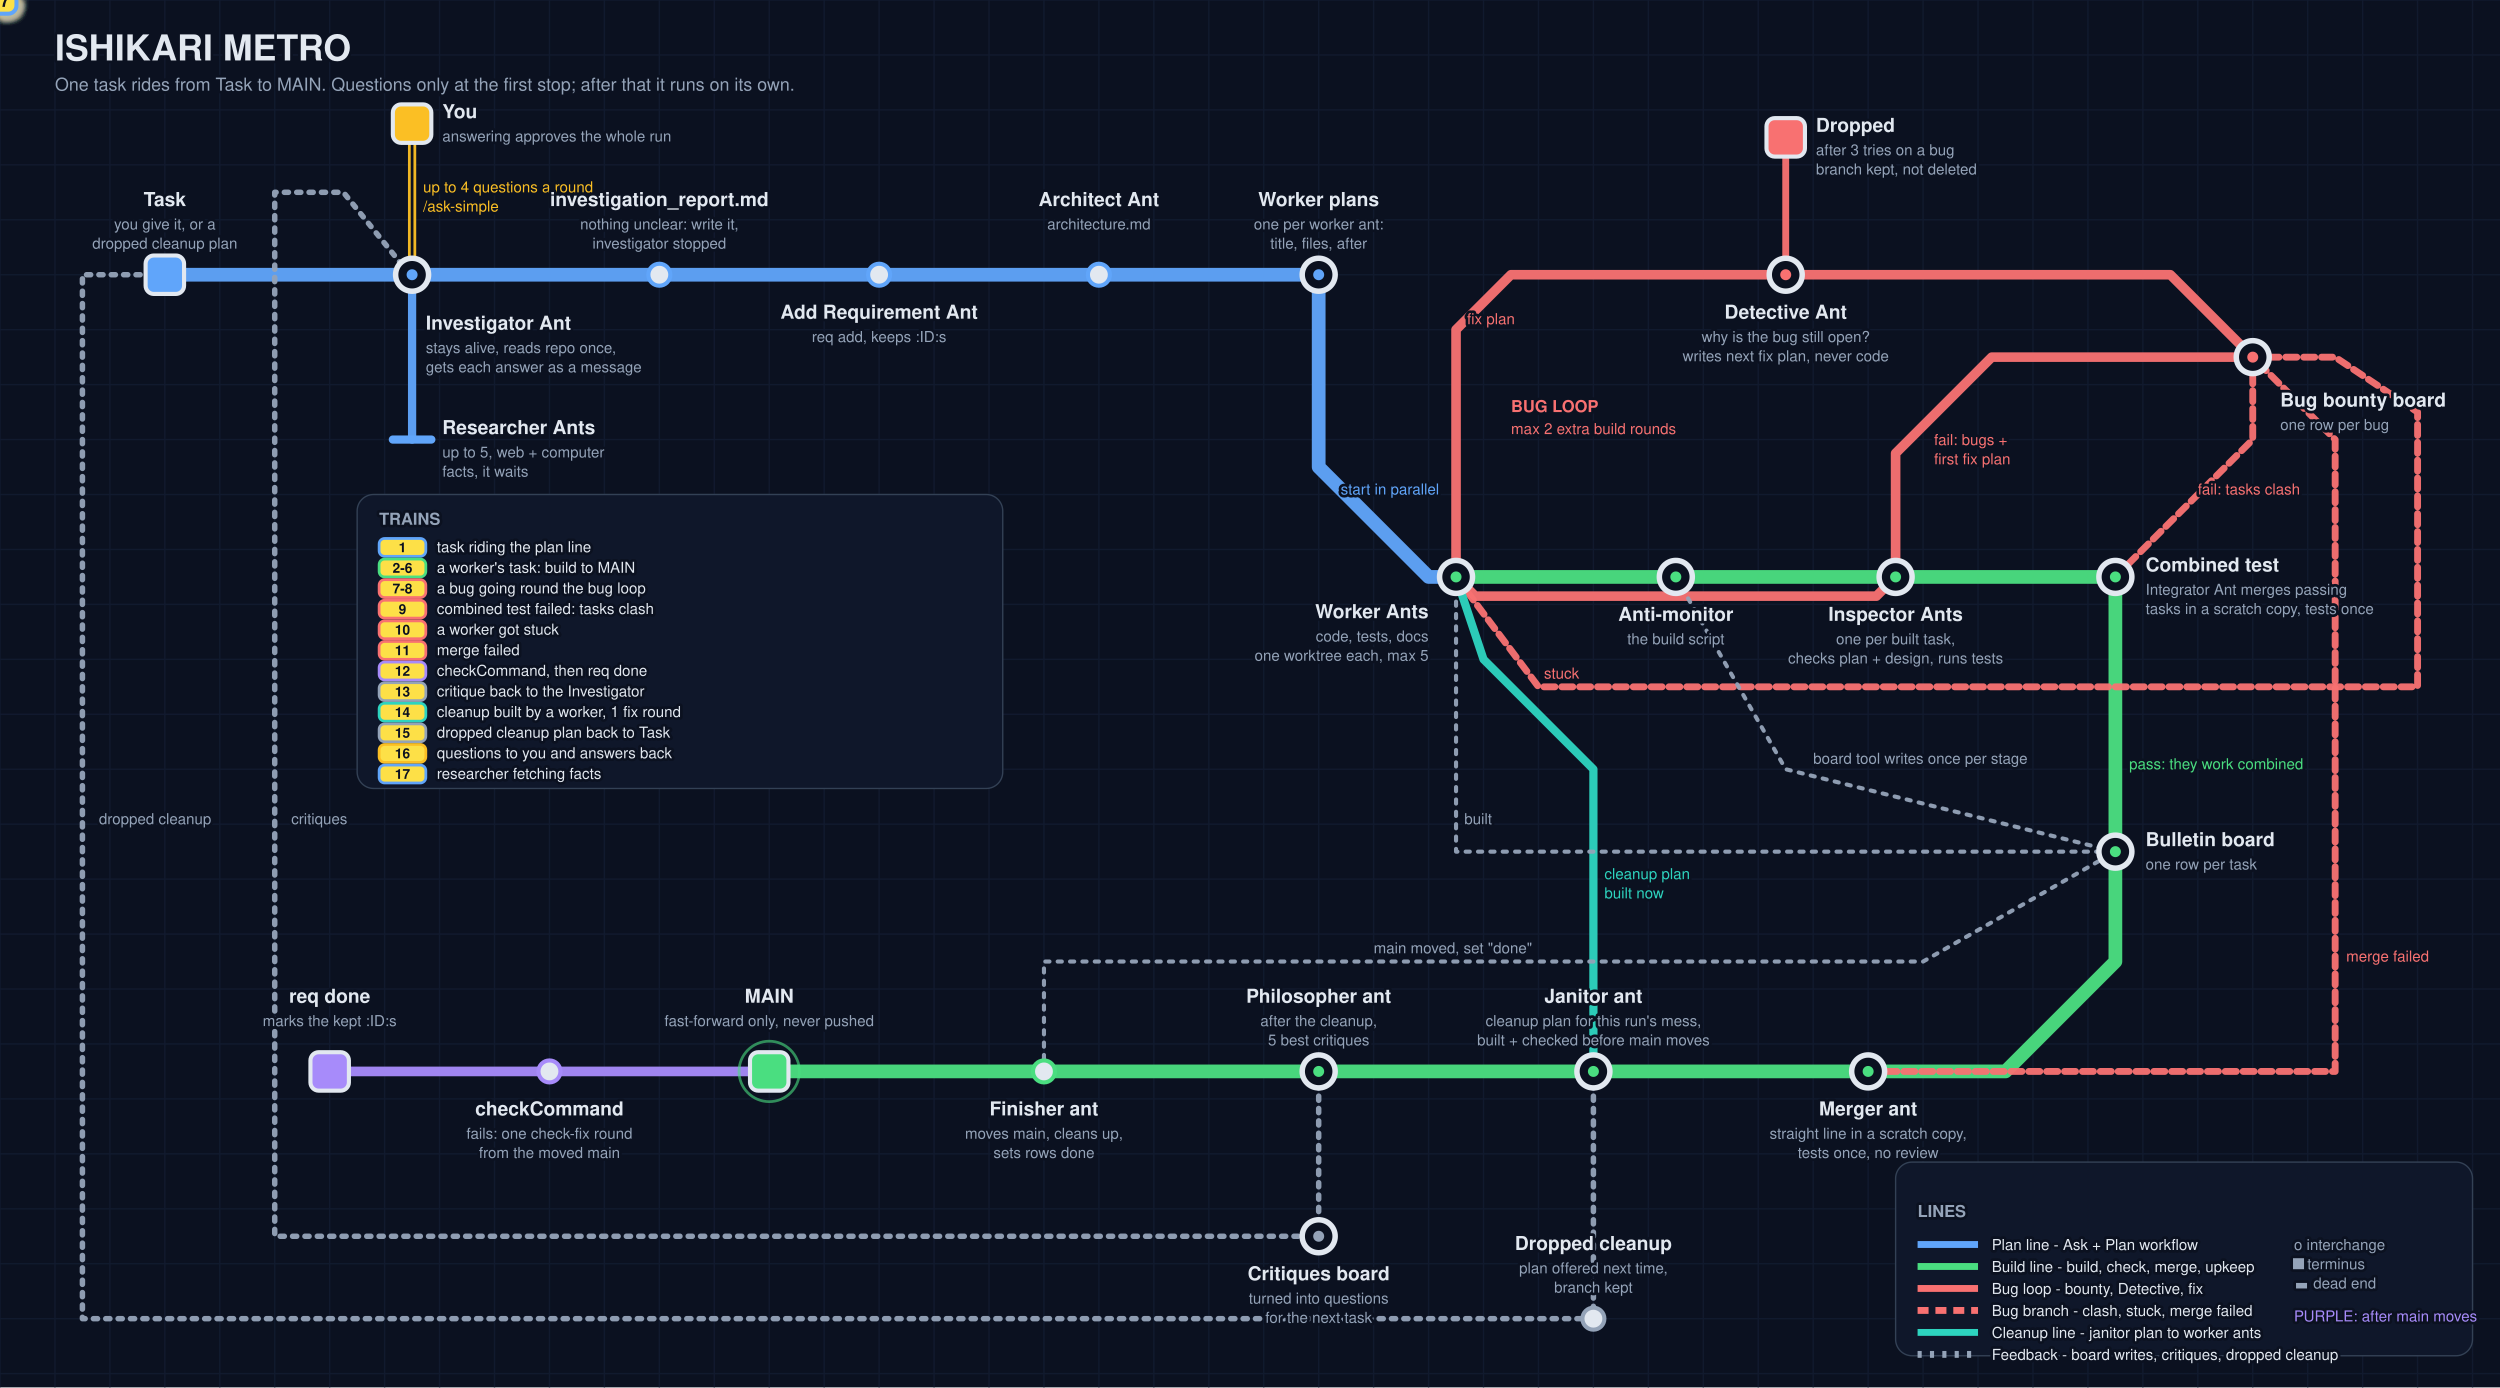
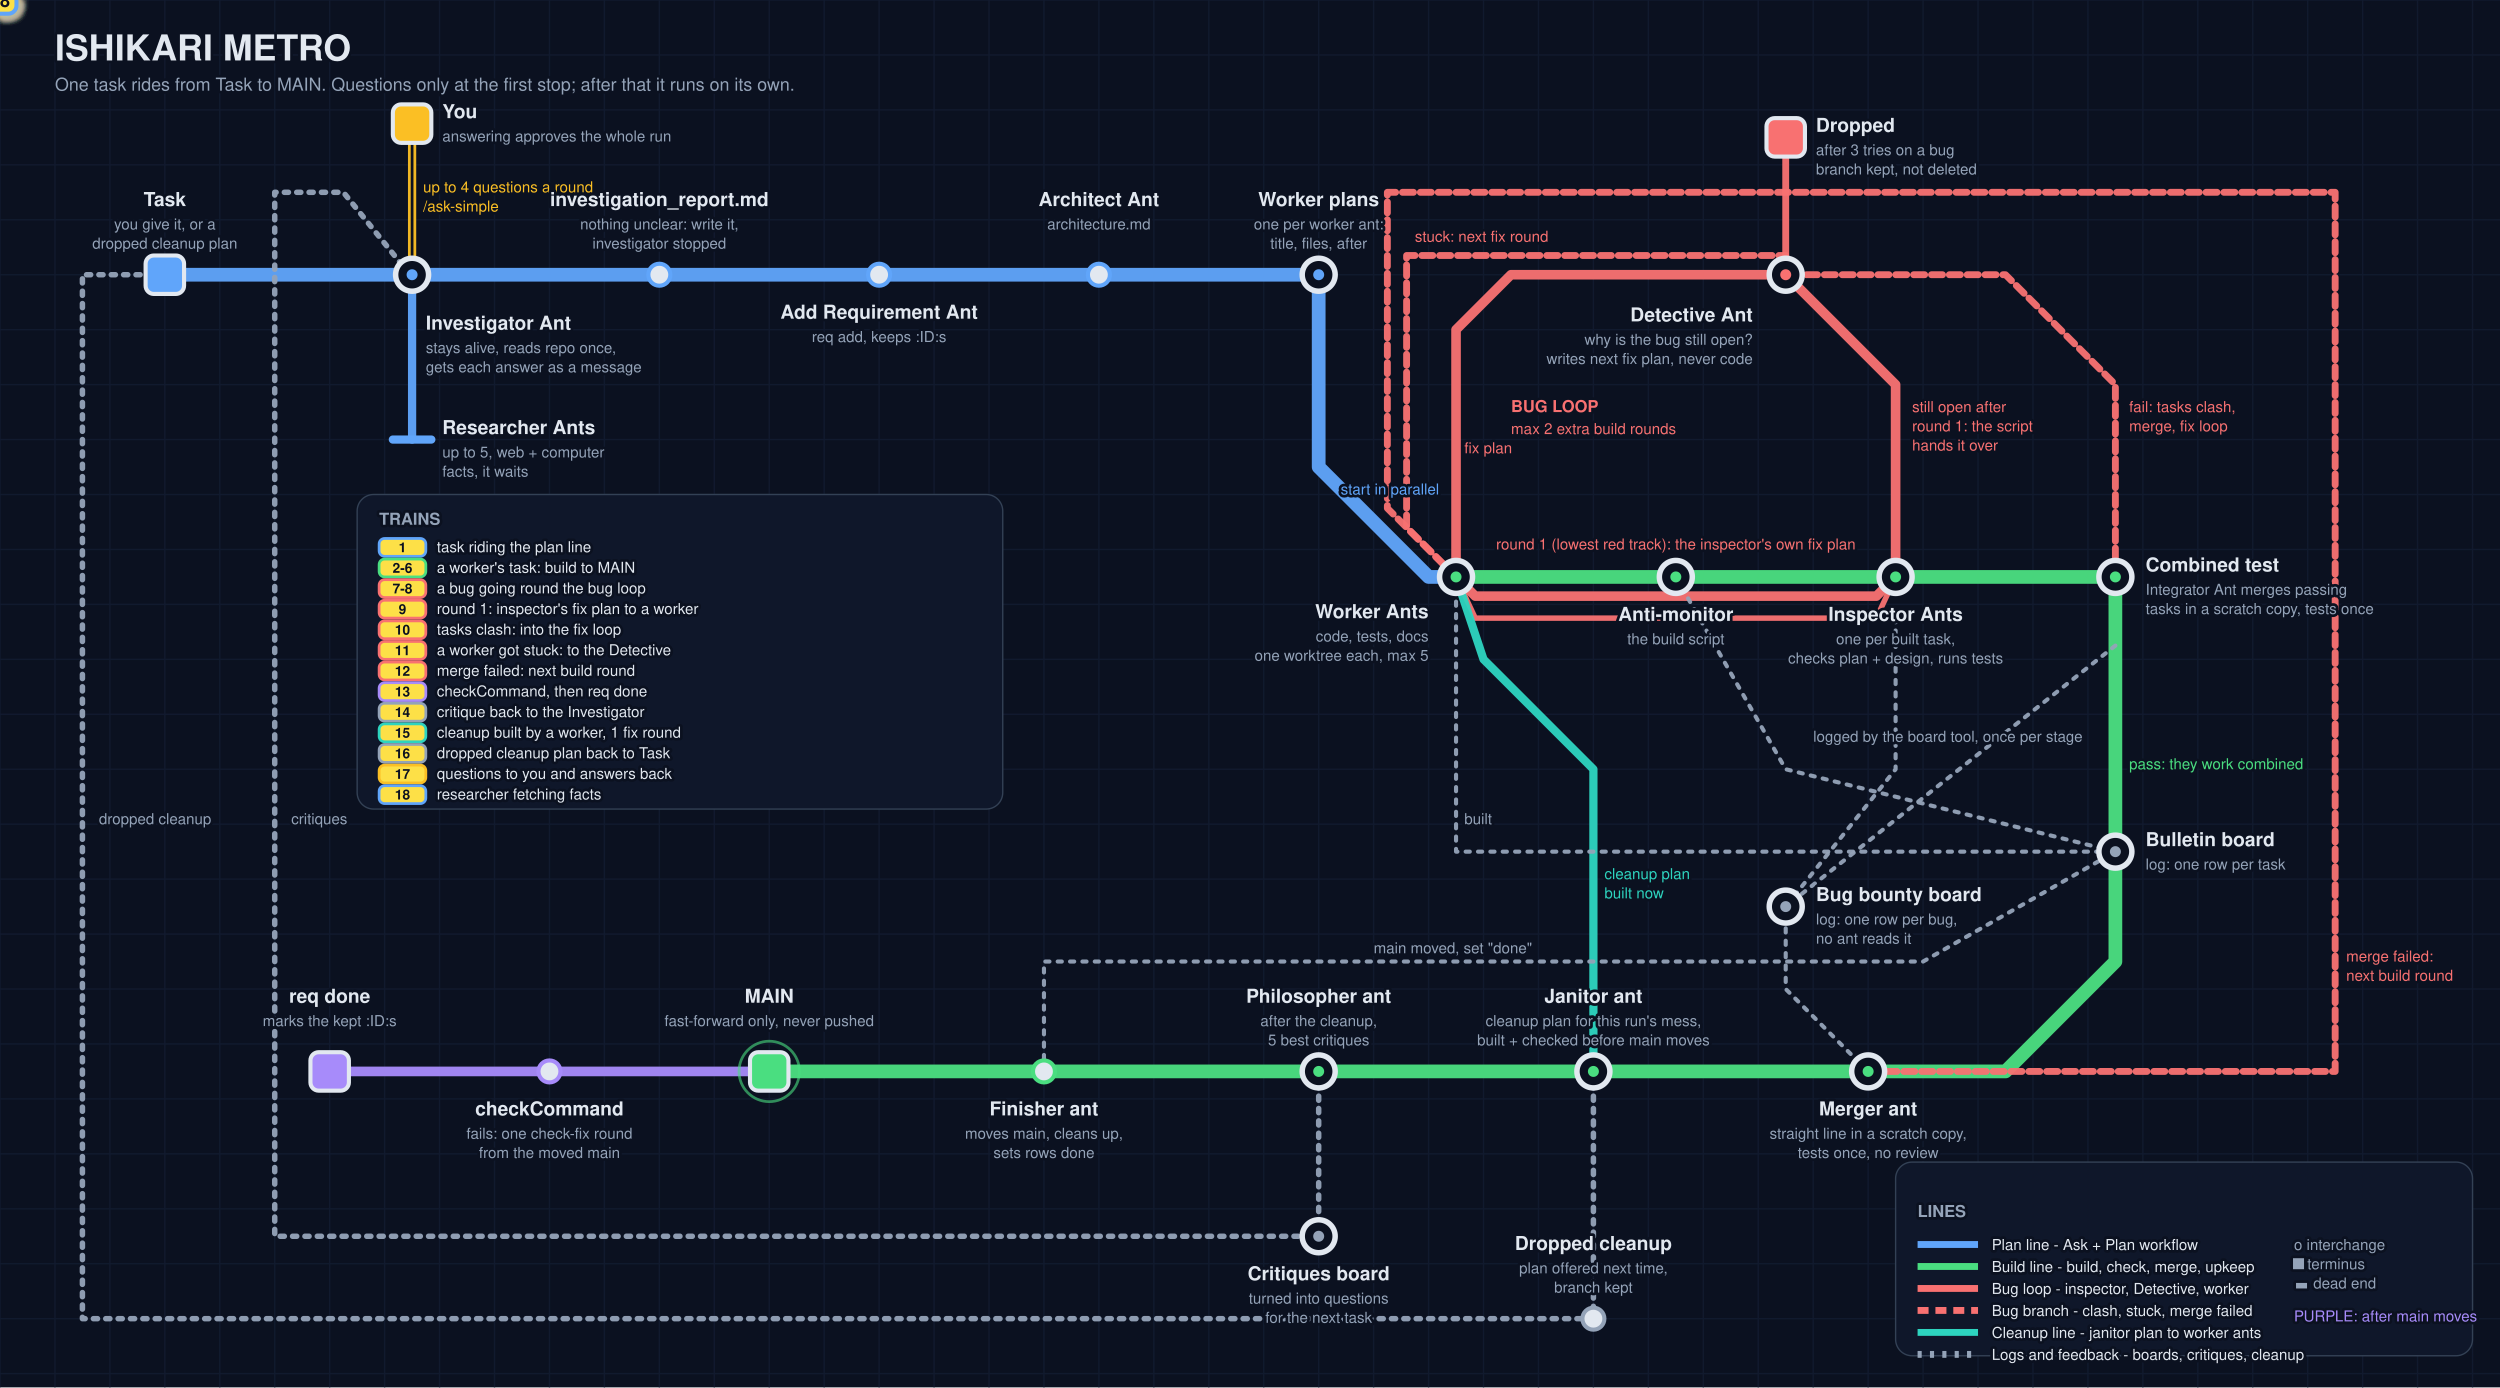
<svg xmlns="http://www.w3.org/2000/svg" viewBox="0 0 1820 1010" width="1820" height="1010" font-family="ui-sans-serif,-apple-system,Helvetica,Arial,sans-serif">
  <defs>
    <filter id="g" x="-100%" y="-100%" width="300%" height="300%">
      <feGaussianBlur stdDeviation="3" result="b" />
      <feMerge>
        <feMergeNode in="b" />
        <feMergeNode in="SourceGraphic" />
      </feMerge>
    </filter>
  </defs>
  <style>.h{paint-order:stroke;stroke:#0B1120;stroke-width:4px;stroke-linejoin:round}.flow{animation:f 1s linear infinite}@keyframes f{to{stroke-dashoffset:-18}}.pulse{animation:p 2s ease-in-out infinite}@keyframes p{50%{r:13px}}</style>
  <rect width="1820" height="1010" fill="#0B1120" />
  <line x1="0" y1="0" x2="0" y2="1010" stroke="#111A2E" stroke-width="1" />
  <line x1="40" y1="0" x2="40" y2="1010" stroke="#111A2E" stroke-width="1" />
  <line x1="80" y1="0" x2="80" y2="1010" stroke="#111A2E" stroke-width="1" />
  <line x1="120" y1="0" x2="120" y2="1010" stroke="#111A2E" stroke-width="1" />
  <line x1="160" y1="0" x2="160" y2="1010" stroke="#111A2E" stroke-width="1" />
  <line x1="200" y1="0" x2="200" y2="1010" stroke="#111A2E" stroke-width="1" />
  <line x1="240" y1="0" x2="240" y2="1010" stroke="#111A2E" stroke-width="1" />
  <line x1="280" y1="0" x2="280" y2="1010" stroke="#111A2E" stroke-width="1" />
  <line x1="320" y1="0" x2="320" y2="1010" stroke="#111A2E" stroke-width="1" />
  <line x1="360" y1="0" x2="360" y2="1010" stroke="#111A2E" stroke-width="1" />
  <line x1="400" y1="0" x2="400" y2="1010" stroke="#111A2E" stroke-width="1" />
  <line x1="440" y1="0" x2="440" y2="1010" stroke="#111A2E" stroke-width="1" />
  <line x1="480" y1="0" x2="480" y2="1010" stroke="#111A2E" stroke-width="1" />
  <line x1="520" y1="0" x2="520" y2="1010" stroke="#111A2E" stroke-width="1" />
  <line x1="560" y1="0" x2="560" y2="1010" stroke="#111A2E" stroke-width="1" />
  <line x1="600" y1="0" x2="600" y2="1010" stroke="#111A2E" stroke-width="1" />
  <line x1="640" y1="0" x2="640" y2="1010" stroke="#111A2E" stroke-width="1" />
  <line x1="680" y1="0" x2="680" y2="1010" stroke="#111A2E" stroke-width="1" />
  <line x1="720" y1="0" x2="720" y2="1010" stroke="#111A2E" stroke-width="1" />
  <line x1="760" y1="0" x2="760" y2="1010" stroke="#111A2E" stroke-width="1" />
  <line x1="800" y1="0" x2="800" y2="1010" stroke="#111A2E" stroke-width="1" />
  <line x1="840" y1="0" x2="840" y2="1010" stroke="#111A2E" stroke-width="1" />
  <line x1="880" y1="0" x2="880" y2="1010" stroke="#111A2E" stroke-width="1" />
  <line x1="920" y1="0" x2="920" y2="1010" stroke="#111A2E" stroke-width="1" />
  <line x1="960" y1="0" x2="960" y2="1010" stroke="#111A2E" stroke-width="1" />
  <line x1="1000" y1="0" x2="1000" y2="1010" stroke="#111A2E" stroke-width="1" />
  <line x1="1040" y1="0" x2="1040" y2="1010" stroke="#111A2E" stroke-width="1" />
  <line x1="1080" y1="0" x2="1080" y2="1010" stroke="#111A2E" stroke-width="1" />
  <line x1="1120" y1="0" x2="1120" y2="1010" stroke="#111A2E" stroke-width="1" />
  <line x1="1160" y1="0" x2="1160" y2="1010" stroke="#111A2E" stroke-width="1" />
  <line x1="1200" y1="0" x2="1200" y2="1010" stroke="#111A2E" stroke-width="1" />
  <line x1="1240" y1="0" x2="1240" y2="1010" stroke="#111A2E" stroke-width="1" />
  <line x1="1280" y1="0" x2="1280" y2="1010" stroke="#111A2E" stroke-width="1" />
  <line x1="1320" y1="0" x2="1320" y2="1010" stroke="#111A2E" stroke-width="1" />
  <line x1="1360" y1="0" x2="1360" y2="1010" stroke="#111A2E" stroke-width="1" />
  <line x1="1400" y1="0" x2="1400" y2="1010" stroke="#111A2E" stroke-width="1" />
  <line x1="1440" y1="0" x2="1440" y2="1010" stroke="#111A2E" stroke-width="1" />
  <line x1="1480" y1="0" x2="1480" y2="1010" stroke="#111A2E" stroke-width="1" />
  <line x1="1520" y1="0" x2="1520" y2="1010" stroke="#111A2E" stroke-width="1" />
  <line x1="1560" y1="0" x2="1560" y2="1010" stroke="#111A2E" stroke-width="1" />
  <line x1="1600" y1="0" x2="1600" y2="1010" stroke="#111A2E" stroke-width="1" />
  <line x1="1640" y1="0" x2="1640" y2="1010" stroke="#111A2E" stroke-width="1" />
  <line x1="1680" y1="0" x2="1680" y2="1010" stroke="#111A2E" stroke-width="1" />
  <line x1="1720" y1="0" x2="1720" y2="1010" stroke="#111A2E" stroke-width="1" />
  <line x1="1760" y1="0" x2="1760" y2="1010" stroke="#111A2E" stroke-width="1" />
  <line x1="1800" y1="0" x2="1800" y2="1010" stroke="#111A2E" stroke-width="1" />
  <line x1="0" y1="0" x2="1820" y2="0" stroke="#111A2E" stroke-width="1" />
  <line x1="0" y1="40" x2="1820" y2="40" stroke="#111A2E" stroke-width="1" />
  <line x1="0" y1="80" x2="1820" y2="80" stroke="#111A2E" stroke-width="1" />
  <line x1="0" y1="120" x2="1820" y2="120" stroke="#111A2E" stroke-width="1" />
  <line x1="0" y1="160" x2="1820" y2="160" stroke="#111A2E" stroke-width="1" />
  <line x1="0" y1="200" x2="1820" y2="200" stroke="#111A2E" stroke-width="1" />
  <line x1="0" y1="240" x2="1820" y2="240" stroke="#111A2E" stroke-width="1" />
  <line x1="0" y1="280" x2="1820" y2="280" stroke="#111A2E" stroke-width="1" />
  <line x1="0" y1="320" x2="1820" y2="320" stroke="#111A2E" stroke-width="1" />
  <line x1="0" y1="360" x2="1820" y2="360" stroke="#111A2E" stroke-width="1" />
  <line x1="0" y1="400" x2="1820" y2="400" stroke="#111A2E" stroke-width="1" />
  <line x1="0" y1="440" x2="1820" y2="440" stroke="#111A2E" stroke-width="1" />
  <line x1="0" y1="480" x2="1820" y2="480" stroke="#111A2E" stroke-width="1" />
  <line x1="0" y1="520" x2="1820" y2="520" stroke="#111A2E" stroke-width="1" />
  <line x1="0" y1="560" x2="1820" y2="560" stroke="#111A2E" stroke-width="1" />
  <line x1="0" y1="600" x2="1820" y2="600" stroke="#111A2E" stroke-width="1" />
  <line x1="0" y1="640" x2="1820" y2="640" stroke="#111A2E" stroke-width="1" />
  <line x1="0" y1="680" x2="1820" y2="680" stroke="#111A2E" stroke-width="1" />
  <line x1="0" y1="720" x2="1820" y2="720" stroke="#111A2E" stroke-width="1" />
  <line x1="0" y1="760" x2="1820" y2="760" stroke="#111A2E" stroke-width="1" />
  <line x1="0" y1="800" x2="1820" y2="800" stroke="#111A2E" stroke-width="1" />
  <line x1="0" y1="840" x2="1820" y2="840" stroke="#111A2E" stroke-width="1" />
  <line x1="0" y1="880" x2="1820" y2="880" stroke="#111A2E" stroke-width="1" />
  <line x1="0" y1="920" x2="1820" y2="920" stroke="#111A2E" stroke-width="1" />
  <line x1="0" y1="960" x2="1820" y2="960" stroke="#111A2E" stroke-width="1" />
  <line x1="0" y1="1000" x2="1820" y2="1000" stroke="#111A2E" stroke-width="1" />
  <text class="h" x="40" y="44" fill="#E2E8F0" font-size="26" text-anchor="start" font-weight="800">ISHIKARI METRO</text>
  <text class="h" x="40" y="66" fill="#94A3B8" font-size="13" text-anchor="start" font-weight="400">One task rides from Task to MAIN. Questions only at the first stop; after that it runs on its own.</text>
  <path id="L-plan" d="M120,200 L960,200 L960,340 L1040,420 L1060,420" fill="none" stroke="#60A5FA" stroke-width="10" stroke-linejoin="round" stroke-linecap="round" opacity="0.95" />
  <path id="L-ask" d="M300,90 L300,200" fill="none" stroke="#FBBF24" stroke-width="6" stroke-linejoin="round" stroke-linecap="round" opacity="0.95" />
  <path id="L-res" d="M300,200 L300,320" fill="none" stroke="#60A5FA" stroke-width="6" stroke-linejoin="round" stroke-linecap="round" opacity="0.95" />
  <path id="L-build" d="M1060,420 L1540,420 L1540,700 L1460,780 L560,780" fill="none" stroke="#4ADE80" stroke-width="10" stroke-linejoin="round" stroke-linecap="round" opacity="0.95" />
-   <path id="L-ring" d="M1060,420 L1074,434 L1366,434 L1380,420 L1380,330 L1450,260 L1640,260 L1580,200 L1100,200 L1060,240 L1060,420" fill="none" stroke="#F87171" stroke-width="7" stroke-linejoin="round" stroke-linecap="round" opacity="0.95" />
-   <path id="L-clash" d="M1540,420 L1640,320 L1640,260" fill="none" stroke="#F87171" stroke-width="5" stroke-linejoin="round" stroke-linecap="round" stroke-dasharray="8 5" class="flow" opacity="0.95" />
-   <path id="L-stuck" d="M1060,420 L1120,500 L1760,500 L1760,300 L1700,260 L1640,260" fill="none" stroke="#F87171" stroke-width="5" stroke-linejoin="round" stroke-linecap="round" stroke-dasharray="8 5" class="flow" opacity="0.95" />
-   <path id="L-mfail" d="M1360,780 L1700,780 L1700,560 L1700,320 L1640,260" fill="none" stroke="#F87171" stroke-width="5" stroke-linejoin="round" stroke-linecap="round" stroke-dasharray="8 5" class="flow" opacity="0.95" />
+   <path id="L-ring" d="M1060,420 L1074,434 L1366,434 L1380,420 L1380,280 L1300,200 L1100,200 L1060,240 L1060,420" fill="none" stroke="#F87171" stroke-width="7" stroke-linejoin="round" stroke-linecap="round" opacity="0.95" />
+   <path id="L-r1" d="M1380,420 L1366,450 L1074,450 L1060,420" fill="none" stroke="#F87171" stroke-width="4" stroke-linejoin="round" stroke-linecap="round" opacity="0.95" />
+   <path id="L-clash" d="M1540,420 L1540,280 L1460,200 L1300,200" fill="none" stroke="#F87171" stroke-width="5" stroke-linejoin="round" stroke-linecap="round" stroke-dasharray="8 5" class="flow" opacity="0.95" />
+   <path id="L-stuck" d="M1060,420 L1024,384 L1024,186 L1300,186" fill="none" stroke="#F87171" stroke-width="5" stroke-linejoin="round" stroke-linecap="round" stroke-dasharray="8 5" class="flow" opacity="0.95" />
+   <path id="L-mfail" d="M1360,780 L1700,780 L1700,140 L1010,140 L1010,370 L1060,420" fill="none" stroke="#F87171" stroke-width="5" stroke-linejoin="round" stroke-linecap="round" stroke-dasharray="8 5" class="flow" opacity="0.95" />
+   <path id="L-logb1" d="M1380,450 L1380,560 L1300,660" fill="none" stroke="#94A3B8" stroke-width="3" stroke-linejoin="round" stroke-linecap="round" stroke-dasharray="3 6" class="flow" opacity="0.95" />
+   <path id="L-logb2" d="M1540,470 L1300,660" fill="none" stroke="#94A3B8" stroke-width="3" stroke-linejoin="round" stroke-linecap="round" stroke-dasharray="3 6" class="flow" opacity="0.95" />
+   <path id="L-logb3" d="M1360,780 L1300,720 L1300,660" fill="none" stroke="#94A3B8" stroke-width="3" stroke-linejoin="round" stroke-linecap="round" stroke-dasharray="3 6" class="flow" opacity="0.95" />
  <path id="L-drop" d="M1300,200 L1300,100" fill="none" stroke="#F87171" stroke-width="5" stroke-linejoin="round" stroke-linecap="round" opacity="0.95" />
  <path id="L-check" d="M560,780 L240,780" fill="none" stroke="#A78BFA" stroke-width="7" stroke-linejoin="round" stroke-linecap="round" opacity="0.95" />
  <path id="L-crit" d="M960,780 L960,900 L200,900 L200,140 L250,140 L292,192" fill="none" stroke="#94A3B8" stroke-width="4" stroke-linejoin="round" stroke-linecap="round" stroke-dasharray="3 6" class="flow" opacity="0.95" />
  <path id="L-tidy" d="M1160,780 L1160,560 L1080,480 L1060,420" fill="none" stroke="#2DD4BF" stroke-width="6" stroke-linejoin="round" stroke-linecap="round" opacity="0.95" />
  <path id="L-clean" d="M1160,780 L1160,960 L60,960 L60,200 L120,200" fill="none" stroke="#94A3B8" stroke-width="4" stroke-linejoin="round" stroke-linecap="round" stroke-dasharray="3 6" class="flow" opacity="0.95" />
  <path id="L-board" d="M1220,420 L1300,560 L1540,620" fill="none" stroke="#94A3B8" stroke-width="3" stroke-linejoin="round" stroke-linecap="round" stroke-dasharray="3 6" class="flow" opacity="0.95" />
  <path id="L-board2" d="M1060,420 L1060,620 L1540,620" fill="none" stroke="#94A3B8" stroke-width="3" stroke-linejoin="round" stroke-linecap="round" stroke-dasharray="3 6" class="flow" opacity="0.95" />
  <path id="L-board3" d="M760,780 L760,700 L1400,700 L1540,620" fill="none" stroke="#94A3B8" stroke-width="3" stroke-linejoin="round" stroke-linecap="round" stroke-dasharray="3 6" class="flow" opacity="0.95" />
  <path d="M300,96 V194" stroke="#0B1120" stroke-width="2" />
  <path d="M1200,140 H1820" stroke="none" />
  <text class="h" x="1100" y="300" fill="#F87171" font-size="12" text-anchor="start" font-weight="800">BUG LOOP</text>
  <text class="h" x="1100" y="316" fill="#F87171" font-size="11" text-anchor="start" font-weight="400">max 2 extra build rounds</text>
-   <text class="h" x="1124" y="494" fill="#F87171" font-size="11" text-anchor="start" font-weight="400">stuck</text>
-   <text class="h" x="1600" y="360" fill="#F87171" font-size="11" text-anchor="start" font-weight="400">fail: tasks clash</text>
-   <text class="h" x="1408" y="324" fill="#F87171" font-size="11" text-anchor="start" font-weight="400">fail: bugs +</text>
-   <text class="h" x="1408" y="338" fill="#F87171" font-size="11" text-anchor="start" font-weight="400">first fix plan</text>
-   <text class="h" x="1708" y="700" fill="#F87171" font-size="11" text-anchor="start" font-weight="400">merge failed</text>
+   <text class="h" x="1030" y="176" fill="#F87171" font-size="11" text-anchor="start" font-weight="400">stuck: next fix round</text>
+   <text class="h" x="1220" y="400" fill="#F87171" font-size="11" text-anchor="middle" font-weight="400">round 1 (lowest red track): the inspector's own fix plan</text>
+   <text class="h" x="1550" y="300" fill="#F87171" font-size="11" text-anchor="start" font-weight="400">fail: tasks clash,</text>
+   <text class="h" x="1550" y="314" fill="#F87171" font-size="11" text-anchor="start" font-weight="400">merge, fix loop</text>
+   <text class="h" x="1392" y="300" fill="#F87171" font-size="11" text-anchor="start" font-weight="400">still open after</text>
+   <text class="h" x="1392" y="314" fill="#F87171" font-size="11" text-anchor="start" font-weight="400">round 1: the script</text>
+   <text class="h" x="1392" y="328" fill="#F87171" font-size="11" text-anchor="start" font-weight="400">hands it over</text>
+   <text class="h" x="1708" y="700" fill="#F87171" font-size="11" text-anchor="start" font-weight="400">merge failed:</text>
+   <text class="h" x="1708" y="714" fill="#F87171" font-size="11" text-anchor="start" font-weight="400">next build round</text>
  <text class="h" x="1550" y="560" fill="#4ADE80" font-size="11" text-anchor="start" font-weight="400">pass: they work combined</text>
-   <text class="h" x="1068" y="236" fill="#F87171" font-size="11" text-anchor="start" font-weight="400">fix plan</text>
-   <text class="h" x="1320" y="556" fill="#94A3B8" font-size="11" text-anchor="start" font-weight="400">board tool writes once per stage</text>
+   <text class="h" x="1066" y="330" fill="#F87171" font-size="11" text-anchor="start" font-weight="400">fix plan</text>
+   <text class="h" x="1320" y="540" fill="#94A3B8" font-size="11" text-anchor="start" font-weight="400">logged by the board tool, once per stage</text>
  <text class="h" x="1066" y="600" fill="#94A3B8" font-size="11" text-anchor="start" font-weight="400">built</text>
  <text class="h" x="1000" y="694" fill="#94A3B8" font-size="11" text-anchor="start" font-weight="400">main moved, set "done"</text>
  <text class="h" x="976" y="360" fill="#60A5FA" font-size="11" text-anchor="start" font-weight="400">start in parallel</text>
  <text class="h" x="308" y="140" fill="#FBBF24" font-size="11" text-anchor="start" font-weight="400">up to 4 questions a round</text>
  <text class="h" x="308" y="154" fill="#FBBF24" font-size="11" text-anchor="start" font-weight="400">/ask-simple</text>
  <text class="h" x="212" y="600" fill="#94A3B8" font-size="11" text-anchor="start" font-weight="400">critiques</text>
  <text class="h" x="72" y="600" fill="#94A3B8" font-size="11" text-anchor="start" font-weight="400">dropped cleanup</text>
  <text class="h" x="1168" y="640" fill="#2DD4BF" font-size="11" text-anchor="start" font-weight="400">cleanup plan</text>
  <text class="h" x="1168" y="654" fill="#2DD4BF" font-size="11" text-anchor="start" font-weight="400">built now</text>
  <rect x="106" y="186" width="28" height="28" rx="6" fill="#60A5FA" stroke="#E2E8F0" stroke-width="3" />
  <text class="h" x="120" y="150" fill="#E2E8F0" font-size="14" text-anchor="middle" font-weight="700">Task</text>
  <text class="h" x="120" y="167" fill="#94A3B8" font-size="11" text-anchor="middle" font-weight="400">you give it, or a</text>
  <text class="h" x="120" y="181" fill="#94A3B8" font-size="11" text-anchor="middle" font-weight="400">dropped cleanup plan</text>
  <circle cx="300" cy="200" r="12" fill="#0B1120" stroke="#E2E8F0" stroke-width="4" />
  <circle cx="300" cy="200" r="4" fill="#60A5FA" />
  <text class="h" x="310" y="240" fill="#E2E8F0" font-size="14" text-anchor="start" font-weight="700">Investigator Ant</text>
  <text class="h" x="310" y="257" fill="#94A3B8" font-size="11" text-anchor="start" font-weight="400">stays alive, reads repo once,</text>
  <text class="h" x="310" y="271" fill="#94A3B8" font-size="11" text-anchor="start" font-weight="400">gets each answer as a message</text>
  <rect x="286" y="76" width="28" height="28" rx="6" fill="#FBBF24" stroke="#E2E8F0" stroke-width="3" />
  <text class="h" x="322" y="86" fill="#E2E8F0" font-size="14" text-anchor="start" font-weight="700">You</text>
  <text class="h" x="322" y="103" fill="#94A3B8" font-size="11" text-anchor="start" font-weight="400">answering approves the whole run</text>
  <line x1="286" y1="320" x2="314" y2="320" stroke="#60A5FA" stroke-width="6" stroke-linecap="round" />
  <text class="h" x="322" y="316" fill="#E2E8F0" font-size="14" text-anchor="start" font-weight="700">Researcher Ants</text>
  <text class="h" x="322" y="333" fill="#94A3B8" font-size="11" text-anchor="start" font-weight="400">up to 5, web + computer</text>
  <text class="h" x="322" y="347" fill="#94A3B8" font-size="11" text-anchor="start" font-weight="400">facts, it waits</text>
  <circle cx="480" cy="200" r="8" fill="#E2E8F0" stroke="#60A5FA" stroke-width="3" />
  <text class="h" x="480" y="150" fill="#E2E8F0" font-size="14" text-anchor="middle" font-weight="700">investigation_report.md</text>
  <text class="h" x="480" y="167" fill="#94A3B8" font-size="11" text-anchor="middle" font-weight="400">nothing unclear: write it,</text>
  <text class="h" x="480" y="181" fill="#94A3B8" font-size="11" text-anchor="middle" font-weight="400">investigator stopped</text>
  <circle cx="640" cy="200" r="8" fill="#E2E8F0" stroke="#60A5FA" stroke-width="3" />
  <text class="h" x="640" y="232" fill="#E2E8F0" font-size="14" text-anchor="middle" font-weight="700">Add Requirement Ant</text>
  <text class="h" x="640" y="249" fill="#94A3B8" font-size="11" text-anchor="middle" font-weight="400">req add, keeps :ID:s</text>
  <circle cx="800" cy="200" r="8" fill="#E2E8F0" stroke="#60A5FA" stroke-width="3" />
  <text class="h" x="800" y="150" fill="#E2E8F0" font-size="14" text-anchor="middle" font-weight="700">Architect Ant</text>
  <text class="h" x="800" y="167" fill="#94A3B8" font-size="11" text-anchor="middle" font-weight="400">architecture.md</text>
  <circle cx="960" cy="200" r="12" fill="#0B1120" stroke="#E2E8F0" stroke-width="4" />
  <circle cx="960" cy="200" r="4" fill="#60A5FA" />
  <text class="h" x="960" y="150" fill="#E2E8F0" font-size="14" text-anchor="middle" font-weight="700">Worker plans</text>
  <text class="h" x="960" y="167" fill="#94A3B8" font-size="11" text-anchor="middle" font-weight="400">one per worker ant:</text>
  <text class="h" x="960" y="181" fill="#94A3B8" font-size="11" text-anchor="middle" font-weight="400">title, files, after</text>
  <circle cx="1060" cy="420" r="12" fill="#0B1120" stroke="#E2E8F0" stroke-width="4" />
  <circle cx="1060" cy="420" r="4" fill="#4ADE80" />
  <text class="h" x="1040" y="450" fill="#E2E8F0" font-size="14" text-anchor="end" font-weight="700">Worker Ants</text>
  <text class="h" x="1040" y="467" fill="#94A3B8" font-size="11" text-anchor="end" font-weight="400">code, tests, docs</text>
  <text class="h" x="1040" y="481" fill="#94A3B8" font-size="11" text-anchor="end" font-weight="400">one worktree each, max 5</text>
  <circle cx="1220" cy="420" r="12" fill="#0B1120" stroke="#E2E8F0" stroke-width="4" />
  <circle cx="1220" cy="420" r="4" fill="#4ADE80" />
  <text class="h" x="1220" y="452" fill="#E2E8F0" font-size="14" text-anchor="middle" font-weight="700">Anti-monitor</text>
  <text class="h" x="1220" y="469" fill="#94A3B8" font-size="11" text-anchor="middle" font-weight="400">the build script</text>
  <circle cx="1380" cy="420" r="12" fill="#0B1120" stroke="#E2E8F0" stroke-width="4" />
  <circle cx="1380" cy="420" r="4" fill="#4ADE80" />
  <text class="h" x="1380" y="452" fill="#E2E8F0" font-size="14" text-anchor="middle" font-weight="700">Inspector Ants</text>
  <text class="h" x="1380" y="469" fill="#94A3B8" font-size="11" text-anchor="middle" font-weight="400">one per built task,</text>
  <text class="h" x="1380" y="483" fill="#94A3B8" font-size="11" text-anchor="middle" font-weight="400">checks plan + design, runs tests</text>
  <circle cx="1540" cy="420" r="12" fill="#0B1120" stroke="#E2E8F0" stroke-width="4" />
  <circle cx="1540" cy="420" r="4" fill="#4ADE80" />
  <text class="h" x="1562" y="416" fill="#E2E8F0" font-size="14" text-anchor="start" font-weight="700">Combined test</text>
  <text class="h" x="1562" y="433" fill="#94A3B8" font-size="11" text-anchor="start" font-weight="400">Integrator Ant merges passing</text>
  <text class="h" x="1562" y="447" fill="#94A3B8" font-size="11" text-anchor="start" font-weight="400">tasks in a scratch copy, tests once</text>
  <circle cx="1540" cy="620" r="12" fill="#0B1120" stroke="#E2E8F0" stroke-width="4" />
-   <circle cx="1540" cy="620" r="4" fill="#4ADE80" />
+   <circle cx="1540" cy="620" r="4" fill="#94A3B8" />
  <text class="h" x="1562" y="616" fill="#E2E8F0" font-size="14" text-anchor="start" font-weight="700">Bulletin board</text>
-   <text class="h" x="1562" y="633" fill="#94A3B8" font-size="11" text-anchor="start" font-weight="400">one row per task</text>
-   <circle cx="1640" cy="260" r="12" fill="#0B1120" stroke="#E2E8F0" stroke-width="4" />
-   <circle cx="1640" cy="260" r="4" fill="#F87171" />
-   <text class="h" x="1660" y="296" fill="#E2E8F0" font-size="14" text-anchor="start" font-weight="700">Bug bounty board</text>
-   <text class="h" x="1660" y="313" fill="#94A3B8" font-size="11" text-anchor="start" font-weight="400">one row per bug</text>
+   <text class="h" x="1562" y="633" fill="#94A3B8" font-size="11" text-anchor="start" font-weight="400">log: one row per task</text>
+   <circle cx="1300" cy="660" r="12" fill="#0B1120" stroke="#E2E8F0" stroke-width="4" />
+   <circle cx="1300" cy="660" r="4" fill="#94A3B8" />
+   <text class="h" x="1322" y="656" fill="#E2E8F0" font-size="14" text-anchor="start" font-weight="700">Bug bounty board</text>
+   <text class="h" x="1322" y="673" fill="#94A3B8" font-size="11" text-anchor="start" font-weight="400">log: one row per bug,</text>
+   <text class="h" x="1322" y="687" fill="#94A3B8" font-size="11" text-anchor="start" font-weight="400">no ant reads it</text>
  <circle cx="1300" cy="200" r="12" fill="#0B1120" stroke="#E2E8F0" stroke-width="4" />
  <circle cx="1300" cy="200" r="4" fill="#F87171" />
-   <text class="h" x="1300" y="232" fill="#E2E8F0" font-size="14" text-anchor="middle" font-weight="700">Detective Ant</text>
-   <text class="h" x="1300" y="249" fill="#94A3B8" font-size="11" text-anchor="middle" font-weight="400">why is the bug still open?</text>
-   <text class="h" x="1300" y="263" fill="#94A3B8" font-size="11" text-anchor="middle" font-weight="400">writes next fix plan, never code</text>
+   <text class="h" x="1276" y="234" fill="#E2E8F0" font-size="14" text-anchor="end" font-weight="700">Detective Ant</text>
+   <text class="h" x="1276" y="251" fill="#94A3B8" font-size="11" text-anchor="end" font-weight="400">why is the bug still open?</text>
+   <text class="h" x="1276" y="265" fill="#94A3B8" font-size="11" text-anchor="end" font-weight="400">writes next fix plan, never code</text>
  <rect x="1286" y="86" width="28" height="28" rx="6" fill="#F87171" stroke="#E2E8F0" stroke-width="3" />
  <text class="h" x="1322" y="96" fill="#E2E8F0" font-size="14" text-anchor="start" font-weight="700">Dropped</text>
  <text class="h" x="1322" y="113" fill="#94A3B8" font-size="11" text-anchor="start" font-weight="400">after 3 tries on a bug</text>
  <text class="h" x="1322" y="127" fill="#94A3B8" font-size="11" text-anchor="start" font-weight="400">branch kept, not deleted</text>
  <circle cx="1360" cy="780" r="12" fill="#0B1120" stroke="#E2E8F0" stroke-width="4" />
  <circle cx="1360" cy="780" r="4" fill="#4ADE80" />
  <text class="h" x="1360" y="812" fill="#E2E8F0" font-size="14" text-anchor="middle" font-weight="700">Merger ant</text>
  <text class="h" x="1360" y="829" fill="#94A3B8" font-size="11" text-anchor="middle" font-weight="400">straight line in a scratch copy,</text>
  <text class="h" x="1360" y="843" fill="#94A3B8" font-size="11" text-anchor="middle" font-weight="400">tests once, no review</text>
  <circle cx="1160" cy="780" r="12" fill="#0B1120" stroke="#E2E8F0" stroke-width="4" />
  <circle cx="1160" cy="780" r="4" fill="#4ADE80" />
  <text class="h" x="1160" y="730" fill="#E2E8F0" font-size="14" text-anchor="middle" font-weight="700">Janitor ant</text>
  <text class="h" x="1160" y="747" fill="#94A3B8" font-size="11" text-anchor="middle" font-weight="400">cleanup plan for this run's mess,</text>
  <text class="h" x="1160" y="761" fill="#94A3B8" font-size="11" text-anchor="middle" font-weight="400">built + checked before main moves</text>
  <circle cx="960" cy="780" r="12" fill="#0B1120" stroke="#E2E8F0" stroke-width="4" />
  <circle cx="960" cy="780" r="4" fill="#4ADE80" />
  <text class="h" x="960" y="730" fill="#E2E8F0" font-size="14" text-anchor="middle" font-weight="700">Philosopher ant</text>
  <text class="h" x="960" y="747" fill="#94A3B8" font-size="11" text-anchor="middle" font-weight="400">after the cleanup,</text>
  <text class="h" x="960" y="761" fill="#94A3B8" font-size="11" text-anchor="middle" font-weight="400">5 best critiques</text>
  <circle cx="760" cy="780" r="8" fill="#E2E8F0" stroke="#4ADE80" stroke-width="3" />
  <text class="h" x="760" y="812" fill="#E2E8F0" font-size="14" text-anchor="middle" font-weight="700">Finisher ant</text>
  <text class="h" x="760" y="829" fill="#94A3B8" font-size="11" text-anchor="middle" font-weight="400">moves main, cleans up,</text>
  <text class="h" x="760" y="843" fill="#94A3B8" font-size="11" text-anchor="middle" font-weight="400">sets rows done</text>
  <rect x="546" y="766" width="28" height="28" rx="6" fill="#4ADE80" stroke="#E2E8F0" stroke-width="3" />
  <text class="h" x="560" y="730" fill="#E2E8F0" font-size="14" text-anchor="middle" font-weight="700">MAIN</text>
  <text class="h" x="560" y="747" fill="#94A3B8" font-size="11" text-anchor="middle" font-weight="400">fast-forward only, never pushed</text>
  <circle cx="400" cy="780" r="8" fill="#E2E8F0" stroke="#A78BFA" stroke-width="3" />
  <text class="h" x="400" y="812" fill="#E2E8F0" font-size="14" text-anchor="middle" font-weight="700">checkCommand</text>
  <text class="h" x="400" y="829" fill="#94A3B8" font-size="11" text-anchor="middle" font-weight="400">fails: one check-fix round</text>
  <text class="h" x="400" y="843" fill="#94A3B8" font-size="11" text-anchor="middle" font-weight="400">from the moved main</text>
  <rect x="226" y="766" width="28" height="28" rx="6" fill="#A78BFA" stroke="#E2E8F0" stroke-width="3" />
  <text class="h" x="240" y="730" fill="#E2E8F0" font-size="14" text-anchor="middle" font-weight="700">req done</text>
  <text class="h" x="240" y="747" fill="#94A3B8" font-size="11" text-anchor="middle" font-weight="400">marks the kept :ID:s</text>
  <circle cx="960" cy="900" r="12" fill="#0B1120" stroke="#E2E8F0" stroke-width="4" />
  <circle cx="960" cy="900" r="4" fill="#94A3B8" />
  <text class="h" x="960" y="932" fill="#E2E8F0" font-size="14" text-anchor="middle" font-weight="700">Critiques board</text>
  <text class="h" x="960" y="949" fill="#94A3B8" font-size="11" text-anchor="middle" font-weight="400">turned into questions</text>
  <text class="h" x="960" y="963" fill="#94A3B8" font-size="11" text-anchor="middle" font-weight="400">for the next task</text>
  <circle cx="1160" cy="960" r="8" fill="#E2E8F0" stroke="#94A3B8" stroke-width="3" />
  <text class="h" x="1160" y="910" fill="#E2E8F0" font-size="14" text-anchor="middle" font-weight="700">Dropped cleanup</text>
  <text class="h" x="1160" y="927" fill="#94A3B8" font-size="11" text-anchor="middle" font-weight="400">plan offered next time,</text>
  <text class="h" x="1160" y="941" fill="#94A3B8" font-size="11" text-anchor="middle" font-weight="400">branch kept</text>
  <g filter="url(#g)">
    <rect x="-12" y="-10" width="24" height="20" rx="6" fill="#FDE047" stroke="#60A5FA" stroke-width="3" />
    <text y="5" font-size="13" font-weight="800" fill="#0B1120" text-anchor="middle">1</text>
    <animateMotion dur="18s" begin="0.00s" repeatCount="indefinite">
      <mpath href="#L-plan" />
    </animateMotion>
  </g>
  <g filter="url(#g)">
    <rect x="-12" y="-10" width="24" height="20" rx="6" fill="#FDE047" stroke="#4ADE80" stroke-width="3" />
    <text y="5" font-size="13" font-weight="800" fill="#0B1120" text-anchor="middle">2</text>
    <animateMotion dur="28s" begin="0.00s" repeatCount="indefinite">
      <mpath href="#L-build" />
    </animateMotion>
  </g>
  <g filter="url(#g)">
    <rect x="-12" y="-10" width="24" height="20" rx="6" fill="#FDE047" stroke="#4ADE80" stroke-width="3" />
    <text y="5" font-size="13" font-weight="800" fill="#0B1120" text-anchor="middle">3</text>
    <animateMotion dur="28s" begin="-5.60s" repeatCount="indefinite">
      <mpath href="#L-build" />
    </animateMotion>
  </g>
  <g filter="url(#g)">
    <rect x="-12" y="-10" width="24" height="20" rx="6" fill="#FDE047" stroke="#4ADE80" stroke-width="3" />
    <text y="5" font-size="13" font-weight="800" fill="#0B1120" text-anchor="middle">4</text>
    <animateMotion dur="28s" begin="-11.20s" repeatCount="indefinite">
      <mpath href="#L-build" />
    </animateMotion>
  </g>
  <g filter="url(#g)">
    <rect x="-12" y="-10" width="24" height="20" rx="6" fill="#FDE047" stroke="#4ADE80" stroke-width="3" />
    <text y="5" font-size="13" font-weight="800" fill="#0B1120" text-anchor="middle">5</text>
    <animateMotion dur="28s" begin="-16.80s" repeatCount="indefinite">
      <mpath href="#L-build" />
    </animateMotion>
  </g>
  <g filter="url(#g)">
    <rect x="-12" y="-10" width="24" height="20" rx="6" fill="#FDE047" stroke="#4ADE80" stroke-width="3" />
    <text y="5" font-size="13" font-weight="800" fill="#0B1120" text-anchor="middle">6</text>
    <animateMotion dur="28s" begin="-22.40s" repeatCount="indefinite">
      <mpath href="#L-build" />
    </animateMotion>
  </g>
  <g filter="url(#g)">
    <rect x="-12" y="-10" width="24" height="20" rx="6" fill="#FDE047" stroke="#F87171" stroke-width="3" />
    <text y="5" font-size="13" font-weight="800" fill="#0B1120" text-anchor="middle">7</text>
    <animateMotion dur="24s" begin="0.00s" repeatCount="indefinite">
      <mpath href="#L-ring" />
    </animateMotion>
  </g>
  <g filter="url(#g)">
    <rect x="-12" y="-10" width="24" height="20" rx="6" fill="#FDE047" stroke="#F87171" stroke-width="3" />
    <text y="5" font-size="13" font-weight="800" fill="#0B1120" text-anchor="middle">8</text>
    <animateMotion dur="24s" begin="-12.00s" repeatCount="indefinite">
      <mpath href="#L-ring" />
    </animateMotion>
  </g>
  <g filter="url(#g)">
    <rect x="-12" y="-10" width="24" height="20" rx="6" fill="#FDE047" stroke="#F87171" stroke-width="3" />
    <text y="5" font-size="13" font-weight="800" fill="#0B1120" text-anchor="middle">9</text>
-     <animateMotion dur="8s" begin="0.00s" repeatCount="indefinite">
+     <animateMotion dur="10s" begin="0.00s" repeatCount="indefinite">
+       <mpath href="#L-r1" />
+     </animateMotion>
+   </g>
+   <g filter="url(#g)">
+     <rect x="-12" y="-10" width="24" height="20" rx="6" fill="#FDE047" stroke="#F87171" stroke-width="3" />
+     <text y="5" font-size="13" font-weight="800" fill="#0B1120" text-anchor="middle">10</text>
+     <animateMotion dur="10s" begin="0.00s" repeatCount="indefinite">
      <mpath href="#L-clash" />
    </animateMotion>
  </g>
  <g filter="url(#g)">
    <rect x="-12" y="-10" width="24" height="20" rx="6" fill="#FDE047" stroke="#F87171" stroke-width="3" />
-     <text y="5" font-size="13" font-weight="800" fill="#0B1120" text-anchor="middle">10</text>
-     <animateMotion dur="16s" begin="0.00s" repeatCount="indefinite">
+     <text y="5" font-size="13" font-weight="800" fill="#0B1120" text-anchor="middle">11</text>
+     <animateMotion dur="10s" begin="0.00s" repeatCount="indefinite">
      <mpath href="#L-stuck" />
    </animateMotion>
  </g>
  <g filter="url(#g)">
    <rect x="-12" y="-10" width="24" height="20" rx="6" fill="#FDE047" stroke="#F87171" stroke-width="3" />
-     <text y="5" font-size="13" font-weight="800" fill="#0B1120" text-anchor="middle">11</text>
-     <animateMotion dur="14s" begin="0.00s" repeatCount="indefinite">
+     <text y="5" font-size="13" font-weight="800" fill="#0B1120" text-anchor="middle">12</text>
+     <animateMotion dur="18s" begin="0.00s" repeatCount="indefinite">
      <mpath href="#L-mfail" />
    </animateMotion>
  </g>
  <g filter="url(#g)">
    <rect x="-12" y="-10" width="24" height="20" rx="6" fill="#FDE047" stroke="#A78BFA" stroke-width="3" />
-     <text y="5" font-size="13" font-weight="800" fill="#0B1120" text-anchor="middle">12</text>
+     <text y="5" font-size="13" font-weight="800" fill="#0B1120" text-anchor="middle">13</text>
    <animateMotion dur="8s" begin="0.00s" repeatCount="indefinite">
      <mpath href="#L-check" />
    </animateMotion>
  </g>
  <g filter="url(#g)">
    <rect x="-12" y="-10" width="24" height="20" rx="6" fill="#FDE047" stroke="#94A3B8" stroke-width="3" />
-     <text y="5" font-size="13" font-weight="800" fill="#0B1120" text-anchor="middle">13</text>
+     <text y="5" font-size="13" font-weight="800" fill="#0B1120" text-anchor="middle">14</text>
    <animateMotion dur="20s" begin="0.00s" repeatCount="indefinite">
      <mpath href="#L-crit" />
    </animateMotion>
  </g>
  <g filter="url(#g)">
    <rect x="-12" y="-10" width="24" height="20" rx="6" fill="#FDE047" stroke="#2DD4BF" stroke-width="3" />
-     <text y="5" font-size="13" font-weight="800" fill="#0B1120" text-anchor="middle">14</text>
+     <text y="5" font-size="13" font-weight="800" fill="#0B1120" text-anchor="middle">15</text>
    <animateMotion dur="12s" begin="0.00s" repeatCount="indefinite">
      <mpath href="#L-tidy" />
    </animateMotion>
  </g>
  <g filter="url(#g)">
    <rect x="-12" y="-10" width="24" height="20" rx="6" fill="#FDE047" stroke="#94A3B8" stroke-width="3" />
-     <text y="5" font-size="13" font-weight="800" fill="#0B1120" text-anchor="middle">15</text>
+     <text y="5" font-size="13" font-weight="800" fill="#0B1120" text-anchor="middle">16</text>
    <animateMotion dur="24s" begin="0.00s" repeatCount="indefinite">
      <mpath href="#L-clean" />
    </animateMotion>
  </g>
  <g filter="url(#g)">
    <rect x="-12" y="-10" width="24" height="20" rx="6" fill="#FDE047" stroke="#FBBF24" stroke-width="3" />
-     <text y="5" font-size="13" font-weight="800" fill="#0B1120" text-anchor="middle">16</text>
+     <text y="5" font-size="13" font-weight="800" fill="#0B1120" text-anchor="middle">17</text>
    <animateMotion dur="6s" begin="0s" repeatCount="indefinite" keyPoints="0;1;0" keyTimes="0;0.5;1" calcMode="linear">
      <mpath href="#L-ask" />
    </animateMotion>
  </g>
  <g filter="url(#g)">
    <rect x="-12" y="-10" width="24" height="20" rx="6" fill="#FDE047" stroke="#60A5FA" stroke-width="3" />
-     <text y="5" font-size="13" font-weight="800" fill="#0B1120" text-anchor="middle">17</text>
+     <text y="5" font-size="13" font-weight="800" fill="#0B1120" text-anchor="middle">18</text>
    <animateMotion dur="5s" begin="0s" repeatCount="indefinite" keyPoints="0;1;0" keyTimes="0;0.5;1" calcMode="linear">
      <mpath href="#L-res" />
    </animateMotion>
  </g>
  <circle class="pulse" cx="560" cy="780" r="22" fill="none" stroke="#4ADE80" stroke-width="2" opacity="0.6" />
  <rect x="1380" y="846" width="420" height="141" rx="12" fill="#0F172A" stroke="#334155" />
  <text class="h" x="1396" y="886" fill="#94A3B8" font-size="12" text-anchor="start" font-weight="800">LINES</text>
  <line x1="1396" y1="906" x2="1440" y2="906" stroke="#60A5FA" stroke-width="5" />
  <text class="h" x="1450" y="910" fill="#E2E8F0" font-size="11" text-anchor="start" font-weight="400">Plan line - Ask + Plan workflow</text>
  <line x1="1396" y1="922" x2="1440" y2="922" stroke="#4ADE80" stroke-width="5" />
  <text class="h" x="1450" y="926" fill="#E2E8F0" font-size="11" text-anchor="start" font-weight="400">Build line - build, check, merge, upkeep</text>
  <line x1="1396" y1="938" x2="1440" y2="938" stroke="#F87171" stroke-width="5" />
-   <text class="h" x="1450" y="942" fill="#E2E8F0" font-size="11" text-anchor="start" font-weight="400">Bug loop - bounty, Detective, fix</text>
+   <text class="h" x="1450" y="942" fill="#E2E8F0" font-size="11" text-anchor="start" font-weight="400">Bug loop - inspector, Detective, worker</text>
  <line x1="1396" y1="954" x2="1440" y2="954" stroke="#F87171" stroke-width="5" stroke-dasharray="8 5" />
  <text class="h" x="1450" y="958" fill="#E2E8F0" font-size="11" text-anchor="start" font-weight="400">Bug branch - clash, stuck, merge failed</text>
  <line x1="1396" y1="970" x2="1440" y2="970" stroke="#2DD4BF" stroke-width="5" />
  <text class="h" x="1450" y="974" fill="#E2E8F0" font-size="11" text-anchor="start" font-weight="400">Cleanup line - janitor plan to worker ants</text>
  <line x1="1396" y1="986" x2="1440" y2="986" stroke="#94A3B8" stroke-width="5" stroke-dasharray="3 6" />
-   <text class="h" x="1450" y="990" fill="#E2E8F0" font-size="11" text-anchor="start" font-weight="400">Feedback - board writes, critiques, dropped cleanup</text>
+   <text class="h" x="1450" y="990" fill="#E2E8F0" font-size="11" text-anchor="start" font-weight="400">Logs and feedback - boards, critiques, cleanup</text>
  <text class="h" x="1670" y="910" fill="#94A3B8" font-size="11" text-anchor="start" font-weight="400">o  interchange</text>
  <text class="h" x="1670" y="924" fill="#94A3B8" font-size="11" text-anchor="start" font-weight="400">■  terminus</text>
  <text class="h" x="1670" y="938" fill="#94A3B8" font-size="11" text-anchor="start" font-weight="400">▬  dead end</text>
  <text class="h" x="1670" y="962" fill="#A78BFA" font-size="11" text-anchor="start" font-weight="400">PURPLE: after main moves</text>
-   <rect x="260" y="360" width="470" height="214" rx="12" fill="#0F172A" stroke="#334155" />
+   <rect x="260" y="360" width="470" height="229" rx="12" fill="#0F172A" stroke="#334155" />
  <text class="h" x="276" y="382" fill="#94A3B8" font-size="12" text-anchor="start" font-weight="800">TRAINS</text>
  <rect x="276" y="392" width="34" height="13" rx="4" fill="#FDE047" stroke="#60A5FA" stroke-width="2" />
  <text x="293" y="402" font-size="10" font-weight="800" fill="#0B1120" text-anchor="middle">1</text>
  <text class="h" x="318" y="402" fill="#E2E8F0" font-size="11" text-anchor="start" font-weight="400">task riding the plan line</text>
  <rect x="276" y="407" width="34" height="13" rx="4" fill="#FDE047" stroke="#4ADE80" stroke-width="2" />
  <text x="293" y="417" font-size="10" font-weight="800" fill="#0B1120" text-anchor="middle">2-6</text>
  <text class="h" x="318" y="417" fill="#E2E8F0" font-size="11" text-anchor="start" font-weight="400">a worker's task: build to MAIN</text>
  <rect x="276" y="422" width="34" height="13" rx="4" fill="#FDE047" stroke="#F87171" stroke-width="2" />
  <text x="293" y="432" font-size="10" font-weight="800" fill="#0B1120" text-anchor="middle">7-8</text>
  <text class="h" x="318" y="432" fill="#E2E8F0" font-size="11" text-anchor="start" font-weight="400">a bug going round the bug loop</text>
  <rect x="276" y="437" width="34" height="13" rx="4" fill="#FDE047" stroke="#F87171" stroke-width="2" />
  <text x="293" y="447" font-size="10" font-weight="800" fill="#0B1120" text-anchor="middle">9</text>
-   <text class="h" x="318" y="447" fill="#E2E8F0" font-size="11" text-anchor="start" font-weight="400">combined test failed: tasks clash</text>
+   <text class="h" x="318" y="447" fill="#E2E8F0" font-size="11" text-anchor="start" font-weight="400">round 1: inspector's fix plan to a worker</text>
  <rect x="276" y="452" width="34" height="13" rx="4" fill="#FDE047" stroke="#F87171" stroke-width="2" />
  <text x="293" y="462" font-size="10" font-weight="800" fill="#0B1120" text-anchor="middle">10</text>
-   <text class="h" x="318" y="462" fill="#E2E8F0" font-size="11" text-anchor="start" font-weight="400">a worker got stuck</text>
+   <text class="h" x="318" y="462" fill="#E2E8F0" font-size="11" text-anchor="start" font-weight="400">tasks clash: into the fix loop</text>
  <rect x="276" y="467" width="34" height="13" rx="4" fill="#FDE047" stroke="#F87171" stroke-width="2" />
  <text x="293" y="477" font-size="10" font-weight="800" fill="#0B1120" text-anchor="middle">11</text>
-   <text class="h" x="318" y="477" fill="#E2E8F0" font-size="11" text-anchor="start" font-weight="400">merge failed</text>
-   <rect x="276" y="482" width="34" height="13" rx="4" fill="#FDE047" stroke="#A78BFA" stroke-width="2" />
+   <text class="h" x="318" y="477" fill="#E2E8F0" font-size="11" text-anchor="start" font-weight="400">a worker got stuck: to the Detective</text>
+   <rect x="276" y="482" width="34" height="13" rx="4" fill="#FDE047" stroke="#F87171" stroke-width="2" />
  <text x="293" y="492" font-size="10" font-weight="800" fill="#0B1120" text-anchor="middle">12</text>
-   <text class="h" x="318" y="492" fill="#E2E8F0" font-size="11" text-anchor="start" font-weight="400">checkCommand, then req done</text>
-   <rect x="276" y="497" width="34" height="13" rx="4" fill="#FDE047" stroke="#94A3B8" stroke-width="2" />
+   <text class="h" x="318" y="492" fill="#E2E8F0" font-size="11" text-anchor="start" font-weight="400">merge failed: next build round</text>
+   <rect x="276" y="497" width="34" height="13" rx="4" fill="#FDE047" stroke="#A78BFA" stroke-width="2" />
  <text x="293" y="507" font-size="10" font-weight="800" fill="#0B1120" text-anchor="middle">13</text>
-   <text class="h" x="318" y="507" fill="#E2E8F0" font-size="11" text-anchor="start" font-weight="400">critique back to the Investigator</text>
-   <rect x="276" y="512" width="34" height="13" rx="4" fill="#FDE047" stroke="#2DD4BF" stroke-width="2" />
+   <text class="h" x="318" y="507" fill="#E2E8F0" font-size="11" text-anchor="start" font-weight="400">checkCommand, then req done</text>
+   <rect x="276" y="512" width="34" height="13" rx="4" fill="#FDE047" stroke="#94A3B8" stroke-width="2" />
  <text x="293" y="522" font-size="10" font-weight="800" fill="#0B1120" text-anchor="middle">14</text>
-   <text class="h" x="318" y="522" fill="#E2E8F0" font-size="11" text-anchor="start" font-weight="400">cleanup built by a worker, 1 fix round</text>
-   <rect x="276" y="527" width="34" height="13" rx="4" fill="#FDE047" stroke="#94A3B8" stroke-width="2" />
+   <text class="h" x="318" y="522" fill="#E2E8F0" font-size="11" text-anchor="start" font-weight="400">critique back to the Investigator</text>
+   <rect x="276" y="527" width="34" height="13" rx="4" fill="#FDE047" stroke="#2DD4BF" stroke-width="2" />
  <text x="293" y="537" font-size="10" font-weight="800" fill="#0B1120" text-anchor="middle">15</text>
-   <text class="h" x="318" y="537" fill="#E2E8F0" font-size="11" text-anchor="start" font-weight="400">dropped cleanup plan back to Task</text>
-   <rect x="276" y="542" width="34" height="13" rx="4" fill="#FDE047" stroke="#FBBF24" stroke-width="2" />
+   <text class="h" x="318" y="537" fill="#E2E8F0" font-size="11" text-anchor="start" font-weight="400">cleanup built by a worker, 1 fix round</text>
+   <rect x="276" y="542" width="34" height="13" rx="4" fill="#FDE047" stroke="#94A3B8" stroke-width="2" />
  <text x="293" y="552" font-size="10" font-weight="800" fill="#0B1120" text-anchor="middle">16</text>
-   <text class="h" x="318" y="552" fill="#E2E8F0" font-size="11" text-anchor="start" font-weight="400">questions to you and answers back</text>
-   <rect x="276" y="557" width="34" height="13" rx="4" fill="#FDE047" stroke="#60A5FA" stroke-width="2" />
+   <text class="h" x="318" y="552" fill="#E2E8F0" font-size="11" text-anchor="start" font-weight="400">dropped cleanup plan back to Task</text>
+   <rect x="276" y="557" width="34" height="13" rx="4" fill="#FDE047" stroke="#FBBF24" stroke-width="2" />
  <text x="293" y="567" font-size="10" font-weight="800" fill="#0B1120" text-anchor="middle">17</text>
-   <text class="h" x="318" y="567" fill="#E2E8F0" font-size="11" text-anchor="start" font-weight="400">researcher fetching facts</text>
+   <text class="h" x="318" y="567" fill="#E2E8F0" font-size="11" text-anchor="start" font-weight="400">questions to you and answers back</text>
+   <rect x="276" y="572" width="34" height="13" rx="4" fill="#FDE047" stroke="#60A5FA" stroke-width="2" />
+   <text x="293" y="582" font-size="10" font-weight="800" fill="#0B1120" text-anchor="middle">18</text>
+   <text class="h" x="318" y="582" fill="#E2E8F0" font-size="11" text-anchor="start" font-weight="400">researcher fetching facts</text>
</svg>
